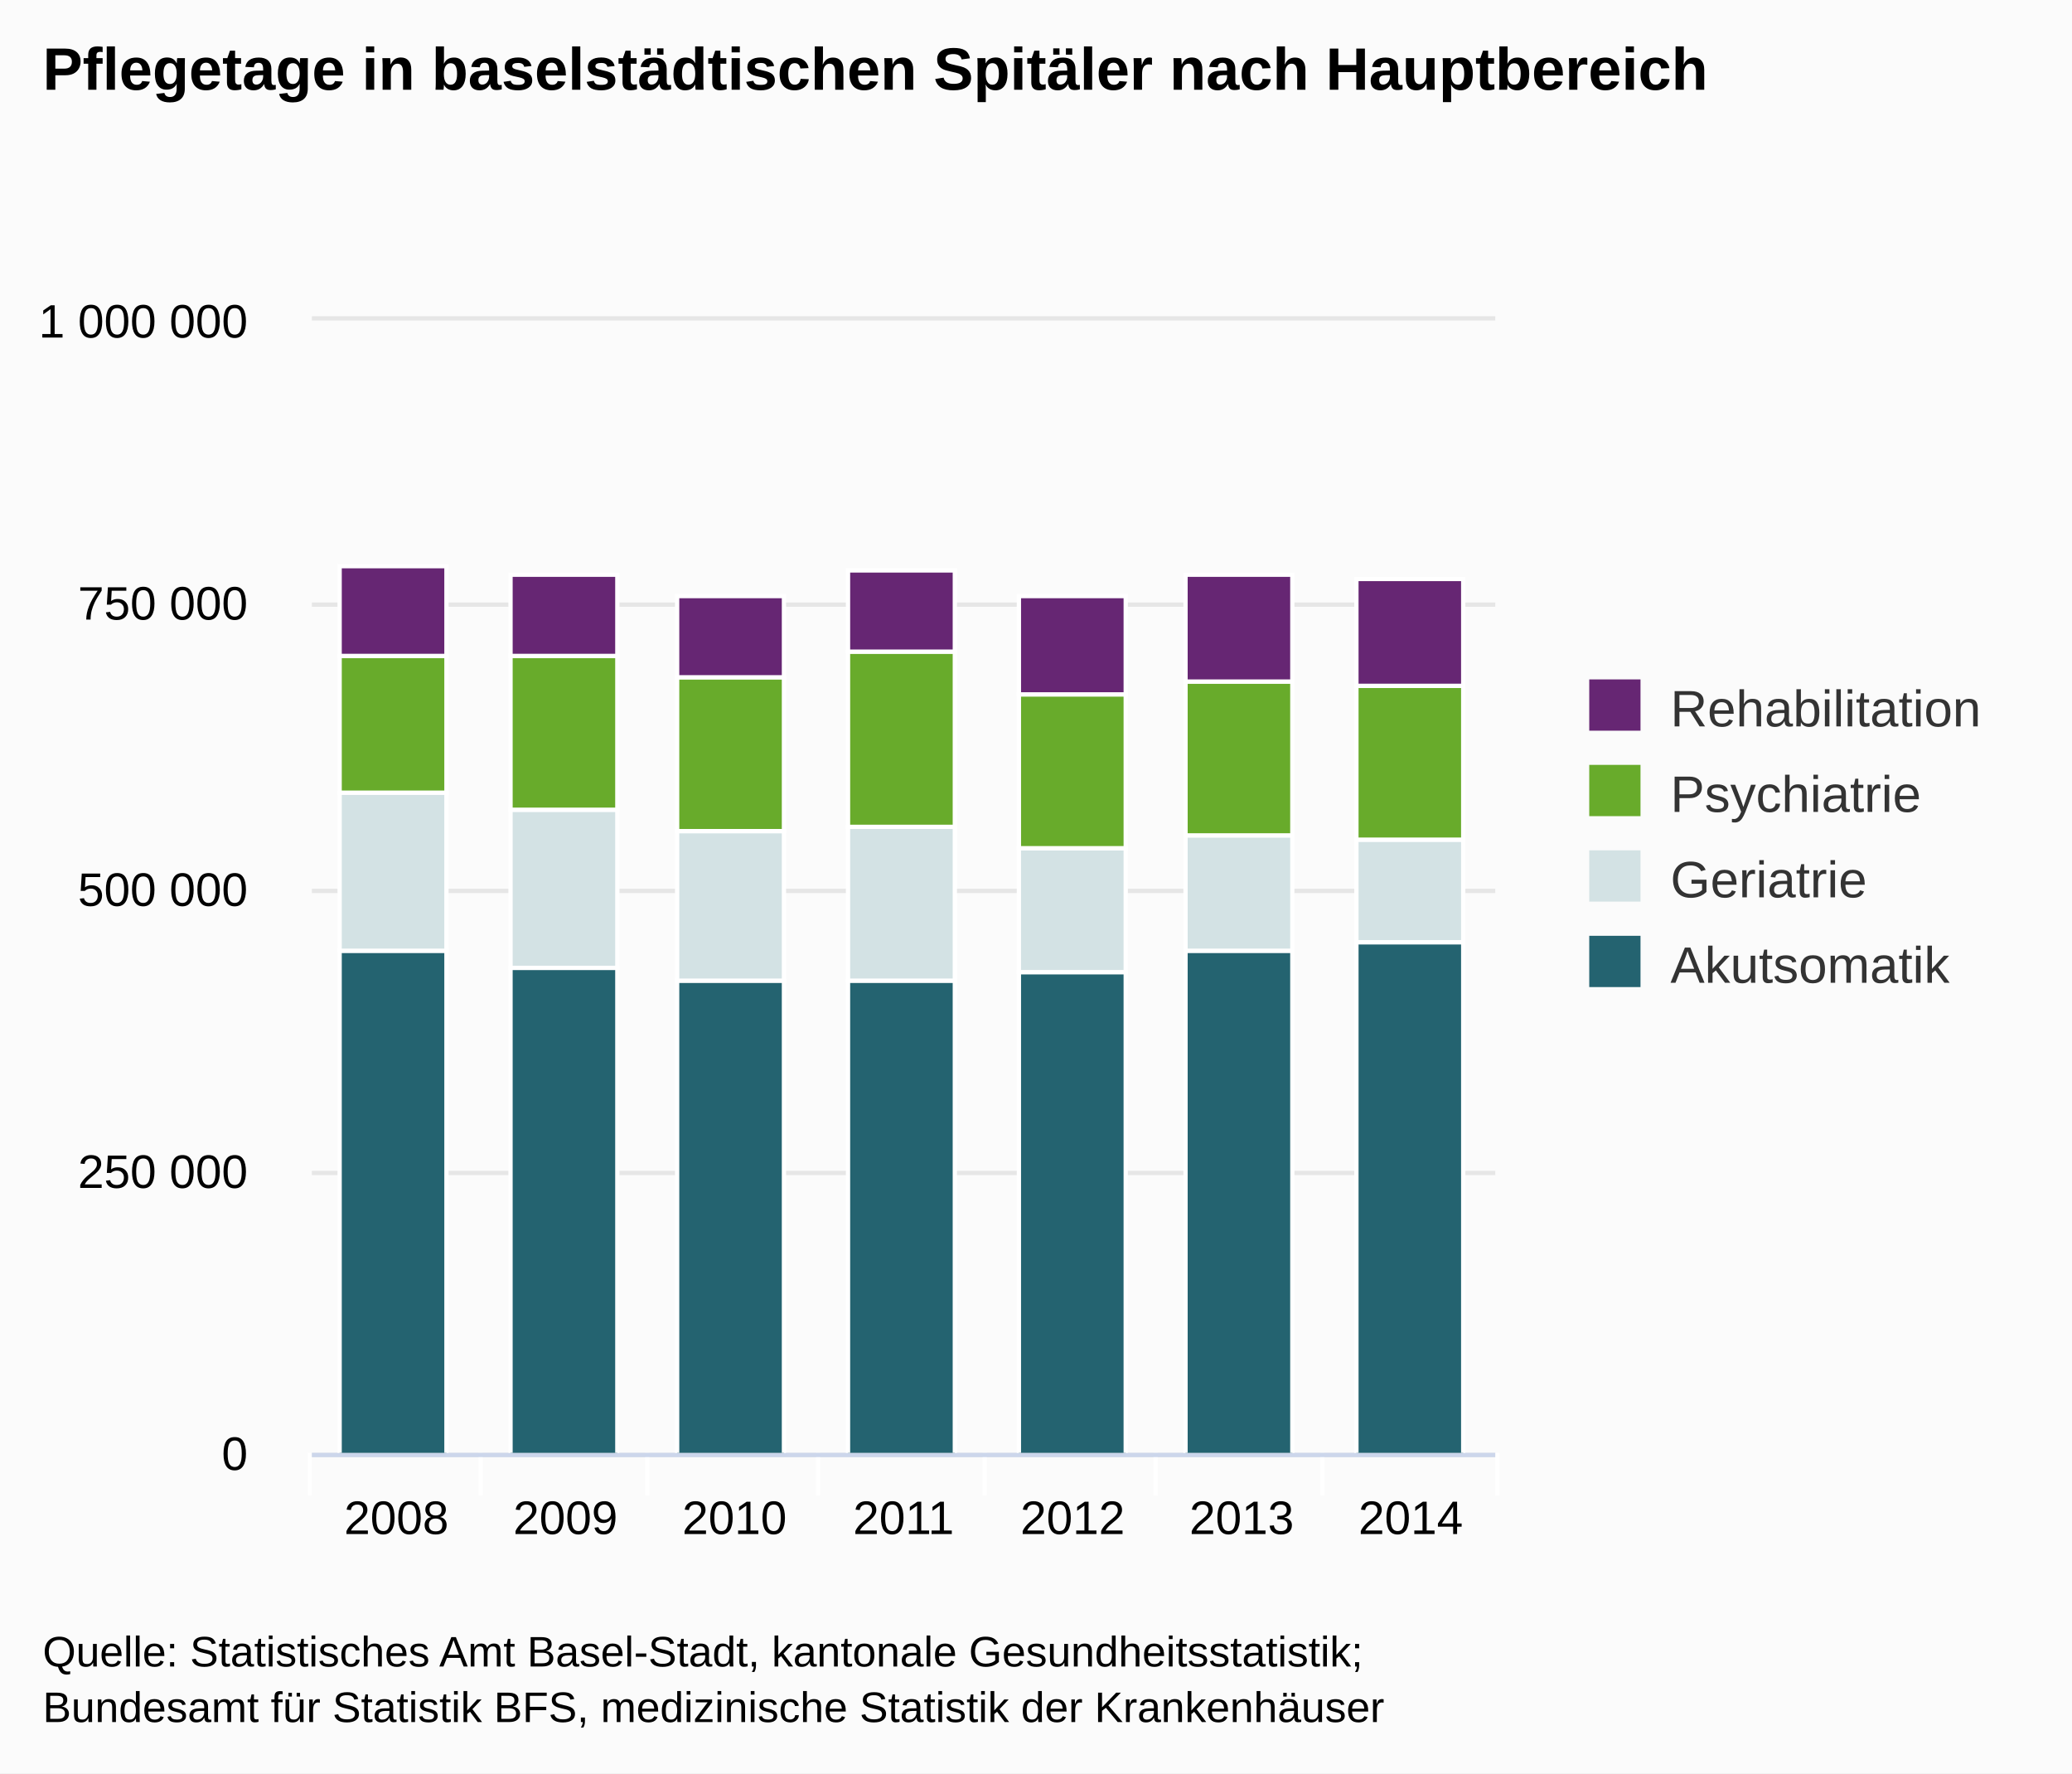
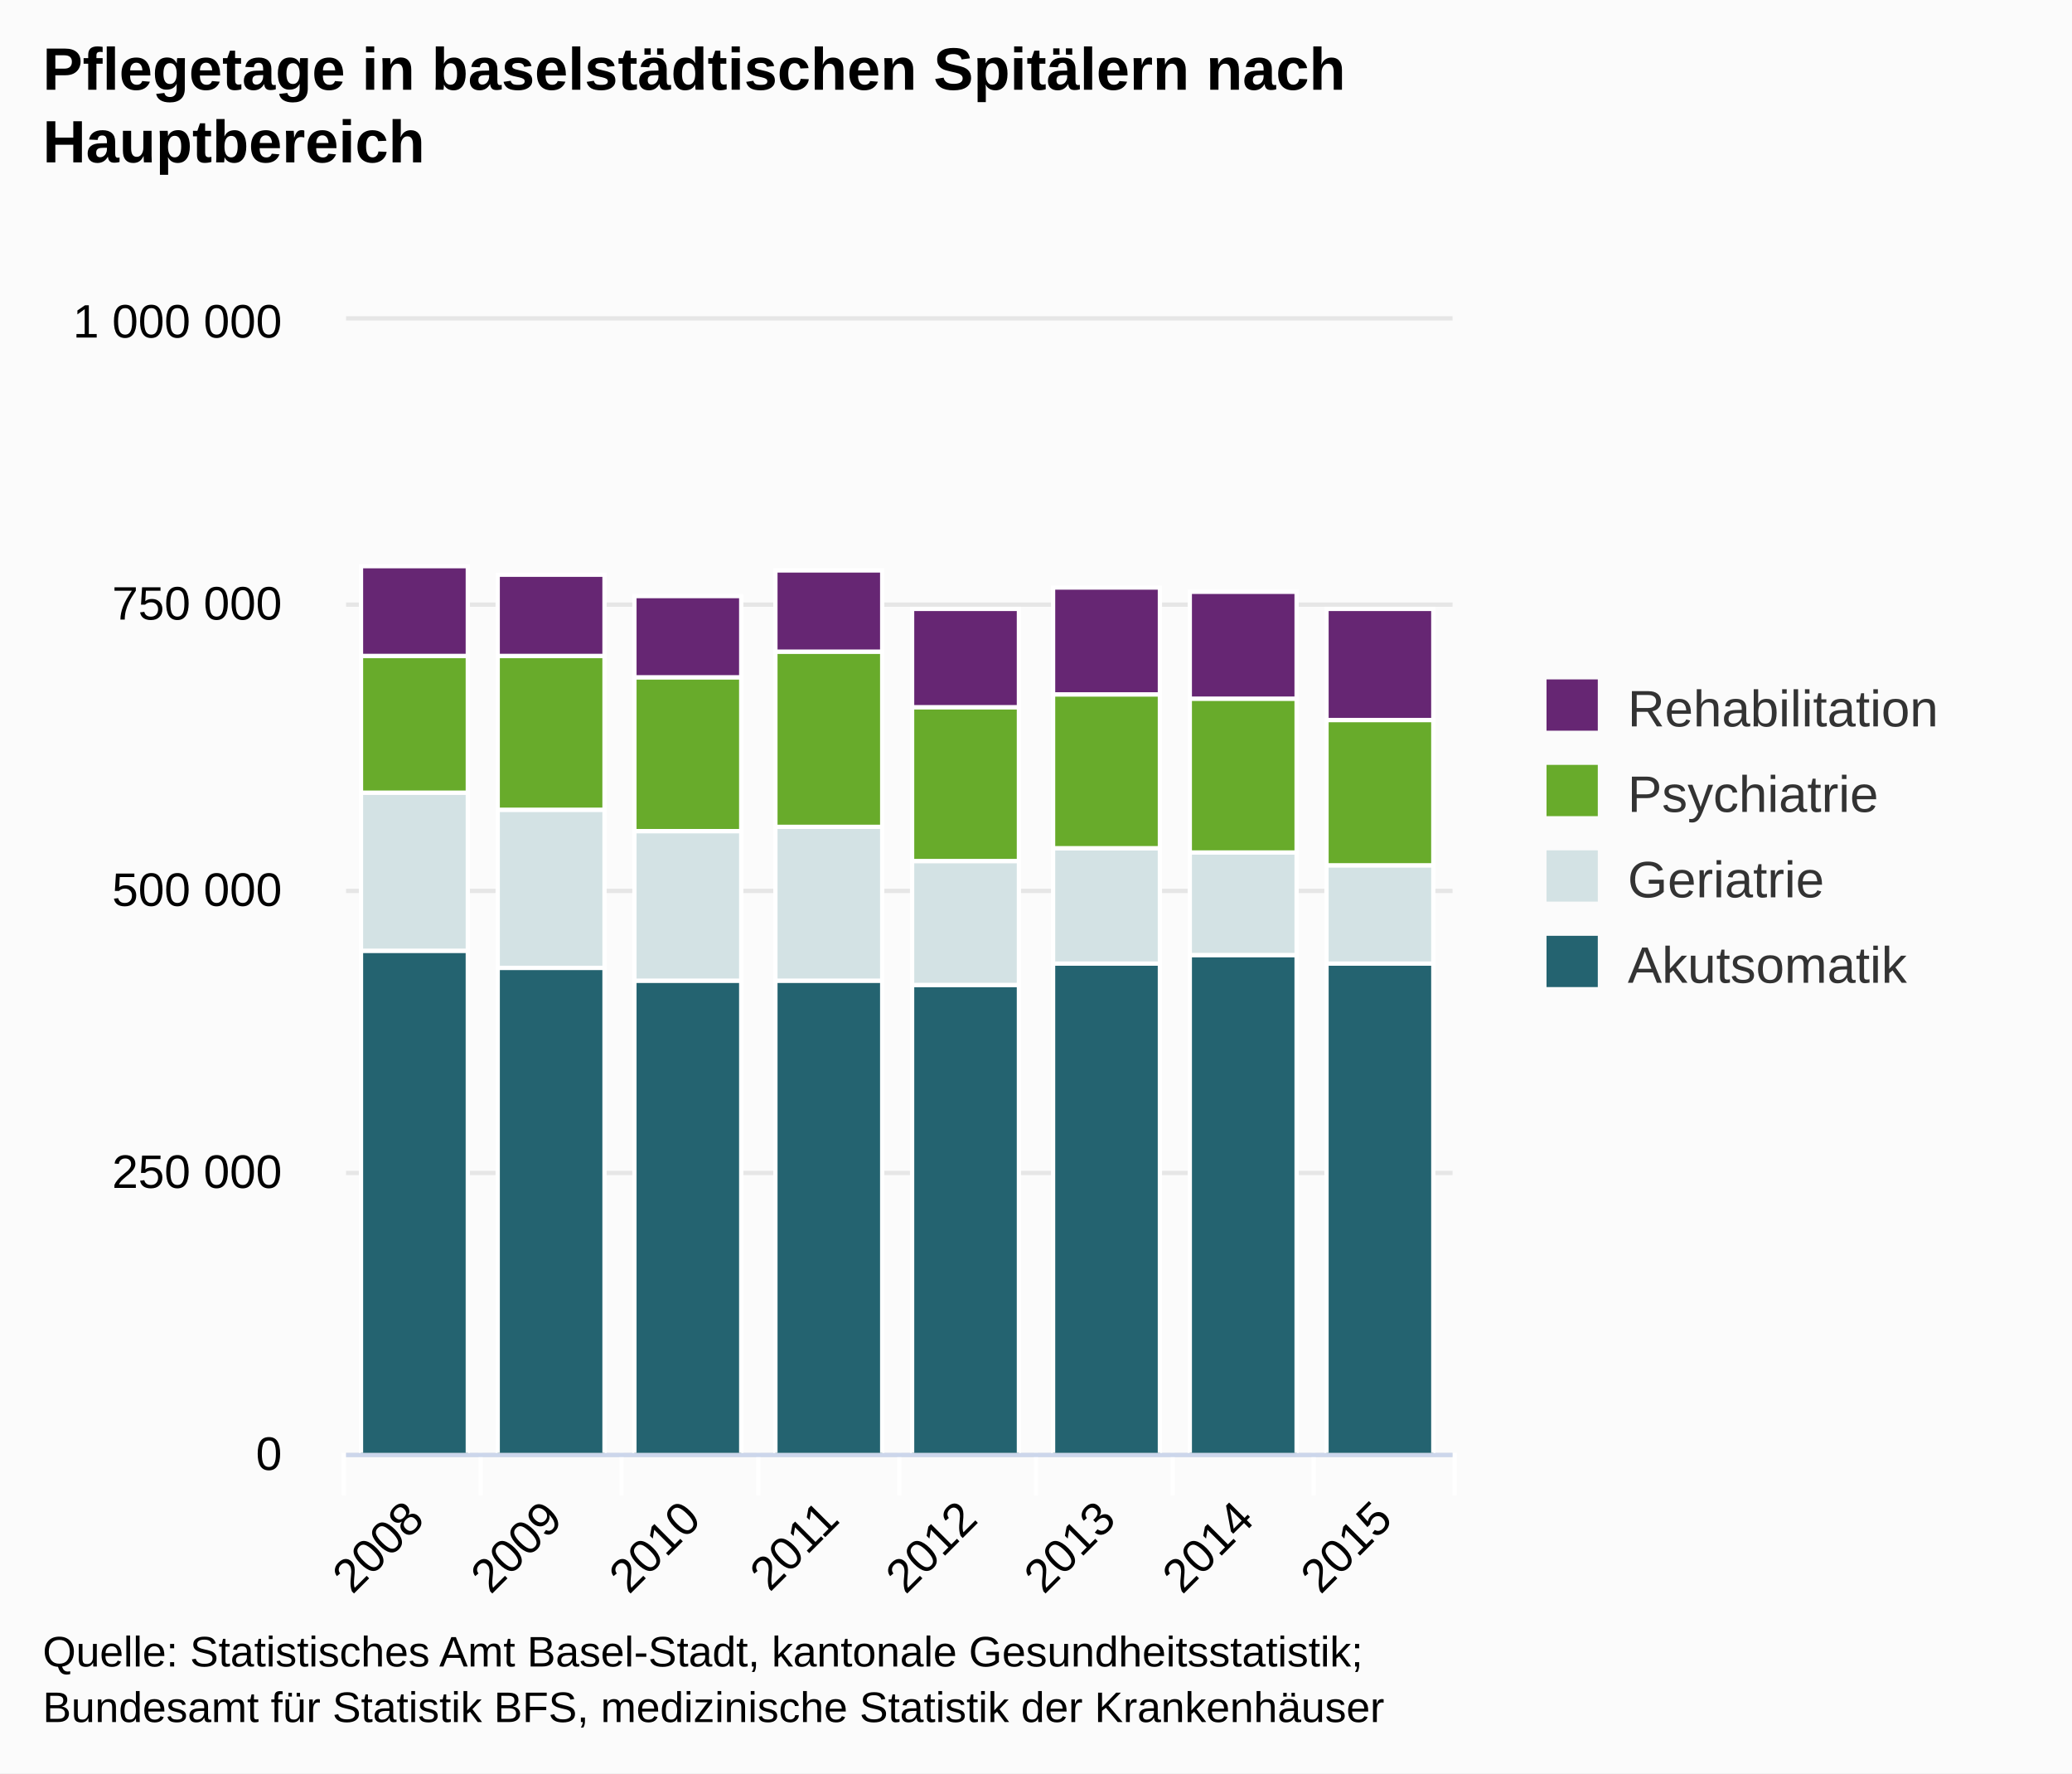
<svg xmlns="http://www.w3.org/2000/svg" version="1.1" class="highcharts-root" style="font-family:Arial;font-size:12px;" viewBox="0 0 485 415">
  <defs>
    <clipPath id="highcharts-1">
-       <rect x="0" y="0" width="277" height="265" fill="none" />
+       <rect x="0" y="0" width="259" height="265" fill="none" />
    </clipPath>
  </defs>
  <rect fill="#fbfbfb" class="highcharts-background" x="0" y="0" width="485" height="415" rx="0" ry="0" />
-   <rect fill="none" class="highcharts-plot-background" x="73" y="75" width="277" height="265" />
+   <rect fill="none" class="highcharts-plot-background" x="81" y="75" width="259" height="265" />
  <g class="highcharts-grid highcharts-xaxis-grid ">
    <path fill="none" class="highcharts-grid-line" d="M 112.5 75 L 112.5 340" opacity="1" />
-     <path fill="none" class="highcharts-grid-line" d="M 151.5 75 L 151.5 340" opacity="1" />
-     <path fill="none" class="highcharts-grid-line" d="M 191.5 75 L 191.5 340" opacity="1" />
-     <path fill="none" class="highcharts-grid-line" d="M 230.5 75 L 230.5 340" opacity="1" />
-     <path fill="none" class="highcharts-grid-line" d="M 270.5 75 L 270.5 340" opacity="1" />
-     <path fill="none" class="highcharts-grid-line" d="M 309.5 75 L 309.5 340" opacity="1" />
-     <path fill="none" class="highcharts-grid-line" d="M 349.5 75 L 349.5 340" opacity="1" />
-     <path fill="none" class="highcharts-grid-line" d="M 72.5 75 L 72.5 340" opacity="1" />
+     <path fill="none" class="highcharts-grid-line" d="M 145.5 75 L 145.5 340" opacity="1" />
+     <path fill="none" class="highcharts-grid-line" d="M 177.5 75 L 177.5 340" opacity="1" />
+     <path fill="none" class="highcharts-grid-line" d="M 210.5 75 L 210.5 340" opacity="1" />
+     <path fill="none" class="highcharts-grid-line" d="M 242.5 75 L 242.5 340" opacity="1" />
+     <path fill="none" class="highcharts-grid-line" d="M 274.5 75 L 274.5 340" opacity="1" />
+     <path fill="none" class="highcharts-grid-line" d="M 307.5 75 L 307.5 340" opacity="1" />
+     <path fill="none" class="highcharts-grid-line" d="M 339.5 75 L 339.5 340" opacity="1" />
+     <path fill="none" class="highcharts-grid-line" d="M 80.5 75 L 80.5 340" opacity="1" />
  </g>
  <g class="highcharts-grid highcharts-yaxis-grid ">
-     <path fill="none" stroke="#e6e6e6" stroke-width="1" class="highcharts-grid-line" d="M 73 340.5 L 350 340.5" opacity="1" />
-     <path fill="none" stroke="#e6e6e6" stroke-width="1" class="highcharts-grid-line" d="M 73 274.5 L 350 274.5" opacity="1" />
-     <path fill="none" stroke="#e6e6e6" stroke-width="1" class="highcharts-grid-line" d="M 73 208.5 L 350 208.5" opacity="1" />
-     <path fill="none" stroke="#e6e6e6" stroke-width="1" class="highcharts-grid-line" d="M 73 141.5 L 350 141.5" opacity="1" />
-     <path fill="none" stroke="#e6e6e6" stroke-width="1" class="highcharts-grid-line" d="M 73 74.5 L 350 74.5" opacity="1" />
+     <path fill="none" stroke="#e6e6e6" stroke-width="1" class="highcharts-grid-line" d="M 81 340.5 L 340 340.5" opacity="1" />
+     <path fill="none" stroke="#e6e6e6" stroke-width="1" class="highcharts-grid-line" d="M 81 274.5 L 340 274.5" opacity="1" />
+     <path fill="none" stroke="#e6e6e6" stroke-width="1" class="highcharts-grid-line" d="M 81 208.5 L 340 208.5" opacity="1" />
+     <path fill="none" stroke="#e6e6e6" stroke-width="1" class="highcharts-grid-line" d="M 81 141.5 L 340 141.5" opacity="1" />
+     <path fill="none" stroke="#e6e6e6" stroke-width="1" class="highcharts-grid-line" d="M 81 74.5 L 340 74.5" opacity="1" />
  </g>
-   <rect fill="none" class="highcharts-plot-border" x="73" y="75" width="277" height="265" />
+   <rect fill="none" class="highcharts-plot-border" x="81" y="75" width="259" height="265" />
  <g class="highcharts-axis highcharts-xaxis ">
    <path fill="none" class="highcharts-tick" stroke="#FFFFFF" stroke-width="1" d="M 112.5 340 L 112.5 350" opacity="1" />
-     <path fill="none" class="highcharts-tick" stroke="#FFFFFF" stroke-width="1" d="M 151.5 340 L 151.5 350" opacity="1" />
-     <path fill="none" class="highcharts-tick" stroke="#FFFFFF" stroke-width="1" d="M 191.5 340 L 191.5 350" opacity="1" />
-     <path fill="none" class="highcharts-tick" stroke="#FFFFFF" stroke-width="1" d="M 230.5 340 L 230.5 350" opacity="1" />
-     <path fill="none" class="highcharts-tick" stroke="#FFFFFF" stroke-width="1" d="M 270.5 340 L 270.5 350" opacity="1" />
-     <path fill="none" class="highcharts-tick" stroke="#FFFFFF" stroke-width="1" d="M 309.5 340 L 309.5 350" opacity="1" />
-     <path fill="none" class="highcharts-tick" stroke="#FFFFFF" stroke-width="1" d="M 350.5 340 L 350.5 350" opacity="1" />
-     <path fill="none" class="highcharts-tick" stroke="#FFFFFF" stroke-width="1" d="M 72.5 340 L 72.5 350" opacity="1" />
-     <path fill="none" class="highcharts-axis-line" stroke="#ccd6eb" stroke-width="1" d="M 73 340.5 L 350 340.5" />
+     <path fill="none" class="highcharts-tick" stroke="#FFFFFF" stroke-width="1" d="M 145.5 340 L 145.5 350" opacity="1" />
+     <path fill="none" class="highcharts-tick" stroke="#FFFFFF" stroke-width="1" d="M 177.5 340 L 177.5 350" opacity="1" />
+     <path fill="none" class="highcharts-tick" stroke="#FFFFFF" stroke-width="1" d="M 210.5 340 L 210.5 350" opacity="1" />
+     <path fill="none" class="highcharts-tick" stroke="#FFFFFF" stroke-width="1" d="M 242.5 340 L 242.5 350" opacity="1" />
+     <path fill="none" class="highcharts-tick" stroke="#FFFFFF" stroke-width="1" d="M 274.5 340 L 274.5 350" opacity="1" />
+     <path fill="none" class="highcharts-tick" stroke="#FFFFFF" stroke-width="1" d="M 307.5 340 L 307.5 350" opacity="1" />
+     <path fill="none" class="highcharts-tick" stroke="#FFFFFF" stroke-width="1" d="M 340.5 340 L 340.5 350" opacity="1" />
+     <path fill="none" class="highcharts-tick" stroke="#FFFFFF" stroke-width="1" d="M 80.5 340 L 80.5 350" opacity="1" />
+     <path fill="none" class="highcharts-axis-line" stroke="#ccd6eb" stroke-width="1" d="M 81 340.5 L 340 340.5" />
  </g>
  <g class="highcharts-axis highcharts-yaxis ">
-     <path fill="none" class="highcharts-axis-line" d="M 73 75 L 73 340" />
+     <path fill="none" class="highcharts-axis-line" d="M 81 75 L 81 340" />
  </g>
  <g class="highcharts-series-group">
-     <g class="highcharts-series highcharts-series-0 highcharts-column-series highcharts-color-undefined highcharts-tracker" transform="translate(73,75) scale(1 1)" width="265" height="277" clip-path="url(#highcharts-1)">
-       <rect x="6.5" y="147.5" width="25" height="118" fill="#246370" class="highcharts-point" stroke="#ffffff" stroke-width="1" />
-       <rect x="46.5" y="151.5" width="25" height="114" fill="#246370" class="highcharts-point" stroke="#ffffff" stroke-width="1" />
-       <rect x="85.5" y="154.5" width="25" height="111" fill="#246370" class="highcharts-point" stroke="#ffffff" stroke-width="1" />
-       <rect x="125.5" y="154.5" width="25" height="111" fill="#246370" class="highcharts-point" stroke="#ffffff" stroke-width="1" />
-       <rect x="165.5" y="152.5" width="25" height="113" fill="#246370" class="highcharts-point" stroke="#ffffff" stroke-width="1" />
-       <rect x="204.5" y="147.5" width="25" height="118" fill="#246370" class="highcharts-point" stroke="#ffffff" stroke-width="1" />
-       <rect x="244.5" y="145.5" width="25" height="120" fill="#246370" class="highcharts-point" stroke="#ffffff" stroke-width="1" />
+     <g class="highcharts-series highcharts-series-0 highcharts-column-series highcharts-color-undefined highcharts-tracker" transform="translate(81,75) scale(1 1)" width="265" height="259" clip-path="url(#highcharts-1)">
+       <rect x="3.5" y="147.5" width="25" height="118" fill="#246370" class="highcharts-point" stroke="#ffffff" stroke-width="1" />
+       <rect x="35.5" y="151.5" width="25" height="114" fill="#246370" class="highcharts-point" stroke="#ffffff" stroke-width="1" />
+       <rect x="67.5" y="154.5" width="25" height="111" fill="#246370" class="highcharts-point" stroke="#ffffff" stroke-width="1" />
+       <rect x="100.5" y="154.5" width="25" height="111" fill="#246370" class="highcharts-point" stroke="#ffffff" stroke-width="1" />
+       <rect x="132.5" y="155.5" width="25" height="110" fill="#246370" class="highcharts-point" stroke="#ffffff" stroke-width="1" />
+       <rect x="165.5" y="150.5" width="25" height="115" fill="#246370" class="highcharts-point" stroke="#ffffff" stroke-width="1" />
+       <rect x="197.5" y="148.5" width="25" height="117" fill="#246370" class="highcharts-point" stroke="#ffffff" stroke-width="1" />
+       <rect x="229.5" y="150.5" width="25" height="115" fill="#246370" class="highcharts-point" stroke="#ffffff" stroke-width="1" />
    </g>
-     <g class="highcharts-markers highcharts-series-0 highcharts-column-series highcharts-color-undefined " transform="translate(73,75) scale(1 1)" width="265" height="277" clip-path="none" />
-     <g class="highcharts-series highcharts-series-1 highcharts-column-series highcharts-color-undefined highcharts-tracker" transform="translate(73,75) scale(1 1)" width="265" height="277" clip-path="url(#highcharts-1)">
-       <rect x="6.5" y="110.5" width="25" height="37" fill="#D3E2E4" class="highcharts-point" stroke="#ffffff" stroke-width="1" />
-       <rect x="46.5" y="114.5" width="25" height="37" fill="#D3E2E4" class="highcharts-point" stroke="#ffffff" stroke-width="1" />
-       <rect x="85.5" y="119.5" width="25" height="35" fill="#D3E2E4" class="highcharts-point" stroke="#ffffff" stroke-width="1" />
-       <rect x="125.5" y="118.5" width="25" height="36" fill="#D3E2E4" class="highcharts-point" stroke="#ffffff" stroke-width="1" />
-       <rect x="165.5" y="123.5" width="25" height="29" fill="#D3E2E4" class="highcharts-point" stroke="#ffffff" stroke-width="1" />
-       <rect x="204.5" y="120.5" width="25" height="27" fill="#D3E2E4" class="highcharts-point" stroke="#ffffff" stroke-width="1" />
-       <rect x="244.5" y="121.5" width="25" height="24" fill="#D3E2E4" class="highcharts-point" stroke="#ffffff" stroke-width="1" />
+     <g class="highcharts-markers highcharts-series-0 highcharts-column-series highcharts-color-undefined " transform="translate(81,75) scale(1 1)" width="265" height="259" clip-path="none" />
+     <g class="highcharts-series highcharts-series-1 highcharts-column-series highcharts-color-undefined highcharts-tracker" transform="translate(81,75) scale(1 1)" width="265" height="259" clip-path="url(#highcharts-1)">
+       <rect x="3.5" y="110.5" width="25" height="37" fill="#D3E2E4" class="highcharts-point" stroke="#ffffff" stroke-width="1" />
+       <rect x="35.5" y="114.5" width="25" height="37" fill="#D3E2E4" class="highcharts-point" stroke="#ffffff" stroke-width="1" />
+       <rect x="67.5" y="119.5" width="25" height="35" fill="#D3E2E4" class="highcharts-point" stroke="#ffffff" stroke-width="1" />
+       <rect x="100.5" y="118.5" width="25" height="36" fill="#D3E2E4" class="highcharts-point" stroke="#ffffff" stroke-width="1" />
+       <rect x="132.5" y="126.5" width="25" height="29" fill="#D3E2E4" class="highcharts-point" stroke="#ffffff" stroke-width="1" />
+       <rect x="165.5" y="123.5" width="25" height="27" fill="#D3E2E4" class="highcharts-point" stroke="#ffffff" stroke-width="1" />
+       <rect x="197.5" y="124.5" width="25" height="24" fill="#D3E2E4" class="highcharts-point" stroke="#ffffff" stroke-width="1" />
+       <rect x="229.5" y="127.5" width="25" height="23" fill="#D3E2E4" class="highcharts-point" stroke="#ffffff" stroke-width="1" />
    </g>
-     <g class="highcharts-markers highcharts-series-1 highcharts-column-series highcharts-color-undefined " transform="translate(73,75) scale(1 1)" width="265" height="277" clip-path="none" />
-     <g class="highcharts-series highcharts-series-2 highcharts-column-series highcharts-color-undefined highcharts-tracker" transform="translate(73,75) scale(1 1)" width="265" height="277" clip-path="url(#highcharts-1)">
-       <rect x="6.5" y="78.5" width="25" height="32" fill="#68AB2B" class="highcharts-point" stroke="#ffffff" stroke-width="1" />
-       <rect x="46.5" y="78.5" width="25" height="36" fill="#68AB2B" class="highcharts-point" stroke="#ffffff" stroke-width="1" />
-       <rect x="85.5" y="83.5" width="25" height="36" fill="#68AB2B" class="highcharts-point" stroke="#ffffff" stroke-width="1" />
-       <rect x="125.5" y="77.5" width="25" height="41" fill="#68AB2B" class="highcharts-point" stroke="#ffffff" stroke-width="1" />
+     <g class="highcharts-markers highcharts-series-1 highcharts-column-series highcharts-color-undefined " transform="translate(81,75) scale(1 1)" width="265" height="259" clip-path="none" />
+     <g class="highcharts-series highcharts-series-2 highcharts-column-series highcharts-color-undefined highcharts-tracker" transform="translate(81,75) scale(1 1)" width="265" height="259" clip-path="url(#highcharts-1)">
+       <rect x="3.5" y="78.5" width="25" height="32" fill="#68AB2B" class="highcharts-point" stroke="#ffffff" stroke-width="1" />
+       <rect x="35.5" y="78.5" width="25" height="36" fill="#68AB2B" class="highcharts-point" stroke="#ffffff" stroke-width="1" />
+       <rect x="67.5" y="83.5" width="25" height="36" fill="#68AB2B" class="highcharts-point" stroke="#ffffff" stroke-width="1" />
+       <rect x="100.5" y="77.5" width="25" height="41" fill="#68AB2B" class="highcharts-point" stroke="#ffffff" stroke-width="1" />
+       <rect x="132.5" y="90.5" width="25" height="36" fill="#68AB2B" class="highcharts-point" stroke="#ffffff" stroke-width="1" />
      <rect x="165.5" y="87.5" width="25" height="36" fill="#68AB2B" class="highcharts-point" stroke="#ffffff" stroke-width="1" />
-       <rect x="204.5" y="84.5" width="25" height="36" fill="#68AB2B" class="highcharts-point" stroke="#ffffff" stroke-width="1" />
-       <rect x="244.5" y="85.5" width="25" height="36" fill="#68AB2B" class="highcharts-point" stroke="#ffffff" stroke-width="1" />
+       <rect x="197.5" y="88.5" width="25" height="36" fill="#68AB2B" class="highcharts-point" stroke="#ffffff" stroke-width="1" />
+       <rect x="229.5" y="93.5" width="25" height="34" fill="#68AB2B" class="highcharts-point" stroke="#ffffff" stroke-width="1" />
    </g>
-     <g class="highcharts-markers highcharts-series-2 highcharts-column-series highcharts-color-undefined " transform="translate(73,75) scale(1 1)" width="265" height="277" clip-path="none" />
-     <g class="highcharts-series highcharts-series-3 highcharts-column-series highcharts-color-undefined highcharts-tracker" transform="translate(73,75) scale(1 1)" width="265" height="277" clip-path="url(#highcharts-1)">
-       <rect x="6.5" y="57.5" width="25" height="21" fill="#662673" class="highcharts-point" stroke="#ffffff" stroke-width="1" />
-       <rect x="46.5" y="59.5" width="25" height="19" fill="#662673" class="highcharts-point" stroke="#ffffff" stroke-width="1" />
-       <rect x="85.5" y="64.5" width="25" height="19" fill="#662673" class="highcharts-point" stroke="#ffffff" stroke-width="1" />
-       <rect x="125.5" y="58.5" width="25" height="19" fill="#662673" class="highcharts-point" stroke="#ffffff" stroke-width="1" />
-       <rect x="165.5" y="64.5" width="25" height="23" fill="#662673" class="highcharts-point" stroke="#ffffff" stroke-width="1" />
-       <rect x="204.5" y="59.5" width="25" height="25" fill="#662673" class="highcharts-point" stroke="#ffffff" stroke-width="1" />
-       <rect x="244.5" y="60.5" width="25" height="25" fill="#662673" class="highcharts-point" stroke="#ffffff" stroke-width="1" />
+     <g class="highcharts-markers highcharts-series-2 highcharts-column-series highcharts-color-undefined " transform="translate(81,75) scale(1 1)" width="265" height="259" clip-path="none" />
+     <g class="highcharts-series highcharts-series-3 highcharts-column-series highcharts-color-undefined highcharts-tracker" transform="translate(81,75) scale(1 1)" width="265" height="259" clip-path="url(#highcharts-1)">
+       <rect x="3.5" y="57.5" width="25" height="21" fill="#662673" class="highcharts-point" stroke="#ffffff" stroke-width="1" />
+       <rect x="35.5" y="59.5" width="25" height="19" fill="#662673" class="highcharts-point" stroke="#ffffff" stroke-width="1" />
+       <rect x="67.5" y="64.5" width="25" height="19" fill="#662673" class="highcharts-point" stroke="#ffffff" stroke-width="1" />
+       <rect x="100.5" y="58.5" width="25" height="19" fill="#662673" class="highcharts-point" stroke="#ffffff" stroke-width="1" />
+       <rect x="132.5" y="67.5" width="25" height="23" fill="#662673" class="highcharts-point" stroke="#ffffff" stroke-width="1" />
+       <rect x="165.5" y="62.5" width="25" height="25" fill="#662673" class="highcharts-point" stroke="#ffffff" stroke-width="1" />
+       <rect x="197.5" y="63.5" width="25" height="25" fill="#662673" class="highcharts-point" stroke="#ffffff" stroke-width="1" />
+       <rect x="229.5" y="67.5" width="25" height="26" fill="#662673" class="highcharts-point" stroke="#ffffff" stroke-width="1" />
    </g>
-     <g class="highcharts-markers highcharts-series-3 highcharts-column-series highcharts-color-undefined " transform="translate(73,75) scale(1 1)" width="265" height="277" clip-path="none" />
+     <g class="highcharts-markers highcharts-series-3 highcharts-column-series highcharts-color-undefined " transform="translate(81,75) scale(1 1)" width="265" height="259" clip-path="none" />
  </g>
  <text x="10" text-anchor="start" class="highcharts-title" style="color:#000000;font-size:14px;font-weight:bold;fill:#000000;width:421px;" y="21">
-     <tspan>Pflegetage in baselstädtischen Spitäler nach Hauptbereich</tspan>
+     <tspan>Pflegetage in baselstädtischen Spitälern nach</tspan>
+     <tspan dy="17" x="10">Hauptbereich</tspan>
  </text>
-   <g class="highcharts-legend" transform="translate(362,152)">
-     <rect fill="none" class="highcharts-legend-box" rx="0" ry="0" x="0" y="0" width="113" height="91" visibility="visible" />
+   <g class="highcharts-legend" transform="translate(352,152)">
+     <rect fill="none" class="highcharts-legend-box" rx="0" ry="0" x="0" y="0" width="122" height="91" visibility="visible" />
    <g>
      <g>
        <g class="highcharts-legend-item highcharts-column-series highcharts-color-undefined highcharts-series-3" transform="translate(8,3)">
          <text x="21" style="color:#333333;font-size:12px;font-weight:normal;cursor:pointer;fill:#333333;" text-anchor="start" y="15">Rehabilitation</text>
          <rect x="2" y="4" width="12" height="12" fill="#662673" class="highcharts-point" />
        </g>
        <g class="highcharts-legend-item highcharts-column-series highcharts-color-undefined highcharts-series-2" transform="translate(8,23)">
          <text x="21" y="15" style="color:#333333;font-size:12px;font-weight:normal;cursor:pointer;fill:#333333;" text-anchor="start">Psychiatrie</text>
          <rect x="2" y="4" width="12" height="12" fill="#68AB2B" class="highcharts-point" />
        </g>
        <g class="highcharts-legend-item highcharts-column-series highcharts-color-undefined highcharts-series-1" transform="translate(8,43)">
          <text x="21" y="15" style="color:#333333;font-size:12px;font-weight:normal;cursor:pointer;fill:#333333;" text-anchor="start">Geriatrie</text>
          <rect x="2" y="4" width="12" height="12" fill="#D3E2E4" class="highcharts-point" />
        </g>
        <g class="highcharts-legend-item highcharts-column-series highcharts-color-undefined highcharts-series-0" transform="translate(8,63)">
          <text x="21" y="15" style="color:#333333;font-size:12px;font-weight:normal;cursor:pointer;fill:#333333;" text-anchor="start">Akutsomatik</text>
          <rect x="2" y="4" width="12" height="12" fill="#246370" class="highcharts-point" />
        </g>
      </g>
    </g>
  </g>
  <g class="highcharts-axis-labels highcharts-xaxis-labels ">
-     <text x="92.786" style="color:#000000;cursor:default;font-size:11px;fill:#000000;" text-anchor="middle" transform="translate(0,0)" y="359" opacity="1">2008</text>
-     <text x="132.357" style="color:#000000;cursor:default;font-size:11px;fill:#000000;" text-anchor="middle" transform="translate(0,0)" y="359" opacity="1">2009</text>
-     <text x="171.929" style="color:#000000;cursor:default;font-size:11px;fill:#000000;" text-anchor="middle" transform="translate(0,0)" y="359" opacity="1">2010</text>
-     <text x="211.5" style="color:#000000;cursor:default;font-size:11px;fill:#000000;" text-anchor="middle" transform="translate(0,0)" y="359" opacity="1">2011</text>
-     <text x="251.071" style="color:#000000;cursor:default;font-size:11px;fill:#000000;" text-anchor="middle" transform="translate(0,0)" y="359" opacity="1">2012</text>
-     <text x="290.643" style="color:#000000;cursor:default;font-size:11px;fill:#000000;" text-anchor="middle" transform="translate(0,0)" y="359" opacity="1">2013</text>
-     <text x="330.214" style="color:#000000;cursor:default;font-size:11px;fill:#000000;" text-anchor="middle" transform="translate(0,0)" y="359" opacity="1">2014</text>
+     <text x="99.78" style="color:#000000;cursor:default;font-size:11px;fill:#000000;width:415px;text-overflow:ellipsis;" text-anchor="end" transform="translate(0,0) rotate(-45 99.78022 356)" y="356" opacity="1">
+       <tspan>2008</tspan>
+     </text>
+     <text x="132.155" style="color:#000000;cursor:default;font-size:11px;fill:#000000;width:415px;text-overflow:ellipsis;" text-anchor="end" transform="translate(0,0) rotate(-45 132.1552 356)" y="356" opacity="1">
+       <tspan>2009</tspan>
+     </text>
+     <text x="164.53" style="color:#000000;cursor:default;font-size:11px;fill:#000000;width:415px;text-overflow:ellipsis;" text-anchor="end" transform="translate(0,0) rotate(-45 164.5302 356)" y="356" opacity="1">
+       <tspan>2010</tspan>
+     </text>
+     <text x="196.905" style="color:#000000;cursor:default;font-size:11px;fill:#000000;width:415px;text-overflow:ellipsis;" text-anchor="end" transform="translate(0,0) rotate(-45 196.9052 356)" y="356" opacity="1">
+       <tspan>2011</tspan>
+     </text>
+     <text x="229.28" style="color:#000000;cursor:default;font-size:11px;fill:#000000;width:415px;text-overflow:ellipsis;" text-anchor="end" transform="translate(0,0) rotate(-45 229.2802 356)" y="356" opacity="1">
+       <tspan>2012</tspan>
+     </text>
+     <text x="261.655" style="color:#000000;cursor:default;font-size:11px;fill:#000000;width:415px;text-overflow:ellipsis;" text-anchor="end" transform="translate(0,0) rotate(-45 261.6552 356)" y="356" opacity="1">
+       <tspan>2013</tspan>
+     </text>
+     <text x="294.03" style="color:#000000;cursor:default;font-size:11px;fill:#000000;width:415px;text-overflow:ellipsis;" text-anchor="end" transform="translate(0,0) rotate(-45 294.0302 356)" y="356" opacity="1">
+       <tspan>2014</tspan>
+     </text>
+     <text x="326.405" style="color:#000000;cursor:default;font-size:11px;fill:#000000;width:415px;text-overflow:ellipsis;" text-anchor="end" transform="translate(0,0) rotate(-45 326.4052 356)" y="356" opacity="1">
+       <tspan>2015</tspan>
+     </text>
  </g>
  <g class="highcharts-axis-labels highcharts-yaxis-labels ">
-     <text x="58" style="color:#000000;cursor:default;font-size:11px;fill:#000000;width:150px;text-overflow:clip;" text-anchor="end" transform="translate(0,0)" y="344" opacity="1">
+     <text x="66" style="color:#000000;cursor:default;font-size:11px;fill:#000000;width:150px;text-overflow:clip;" text-anchor="end" transform="translate(0,0)" y="344" opacity="1">
      <tspan>0</tspan>
    </text>
-     <text x="58" style="color:#000000;cursor:default;font-size:11px;fill:#000000;width:150px;text-overflow:clip;" text-anchor="end" transform="translate(0,0)" y="278" opacity="1">
+     <text x="66" style="color:#000000;cursor:default;font-size:11px;fill:#000000;width:150px;text-overflow:clip;" text-anchor="end" transform="translate(0,0)" y="278" opacity="1">
      <tspan>250 000</tspan>
    </text>
-     <text x="58" style="color:#000000;cursor:default;font-size:11px;fill:#000000;width:150px;text-overflow:clip;" text-anchor="end" transform="translate(0,0)" y="212" opacity="1">
+     <text x="66" style="color:#000000;cursor:default;font-size:11px;fill:#000000;width:150px;text-overflow:clip;" text-anchor="end" transform="translate(0,0)" y="212" opacity="1">
      <tspan>500 000</tspan>
    </text>
-     <text x="58" style="color:#000000;cursor:default;font-size:11px;fill:#000000;width:150px;text-overflow:clip;" text-anchor="end" transform="translate(0,0)" y="145" opacity="1">
+     <text x="66" style="color:#000000;cursor:default;font-size:11px;fill:#000000;width:150px;text-overflow:clip;" text-anchor="end" transform="translate(0,0)" y="145" opacity="1">
      <tspan>750 000</tspan>
    </text>
-     <text x="58" style="color:#000000;cursor:default;font-size:11px;fill:#000000;width:150px;text-overflow:clip;" text-anchor="end" transform="translate(0,0)" y="79" opacity="1">
+     <text x="66" style="color:#000000;cursor:default;font-size:11px;fill:#000000;width:150px;text-overflow:clip;" text-anchor="end" transform="translate(0,0)" y="79" opacity="1">
      <tspan>1 000 000</tspan>
    </text>
  </g>
  <text x="10" class="highcharts-credits" text-anchor="start" style="cursor:default;color:#000000;font-size:10px;fill:#000000;" y="390">
    <tspan>Quelle: Statistisches Amt Basel-Stadt, kantonale Gesundheitsstatistik;</tspan>
    <tspan x="10" dy="13">Bundesamt für Statistik BFS, medizinische Statistik der Krankenhäuser</tspan>
  </text>
</svg>
